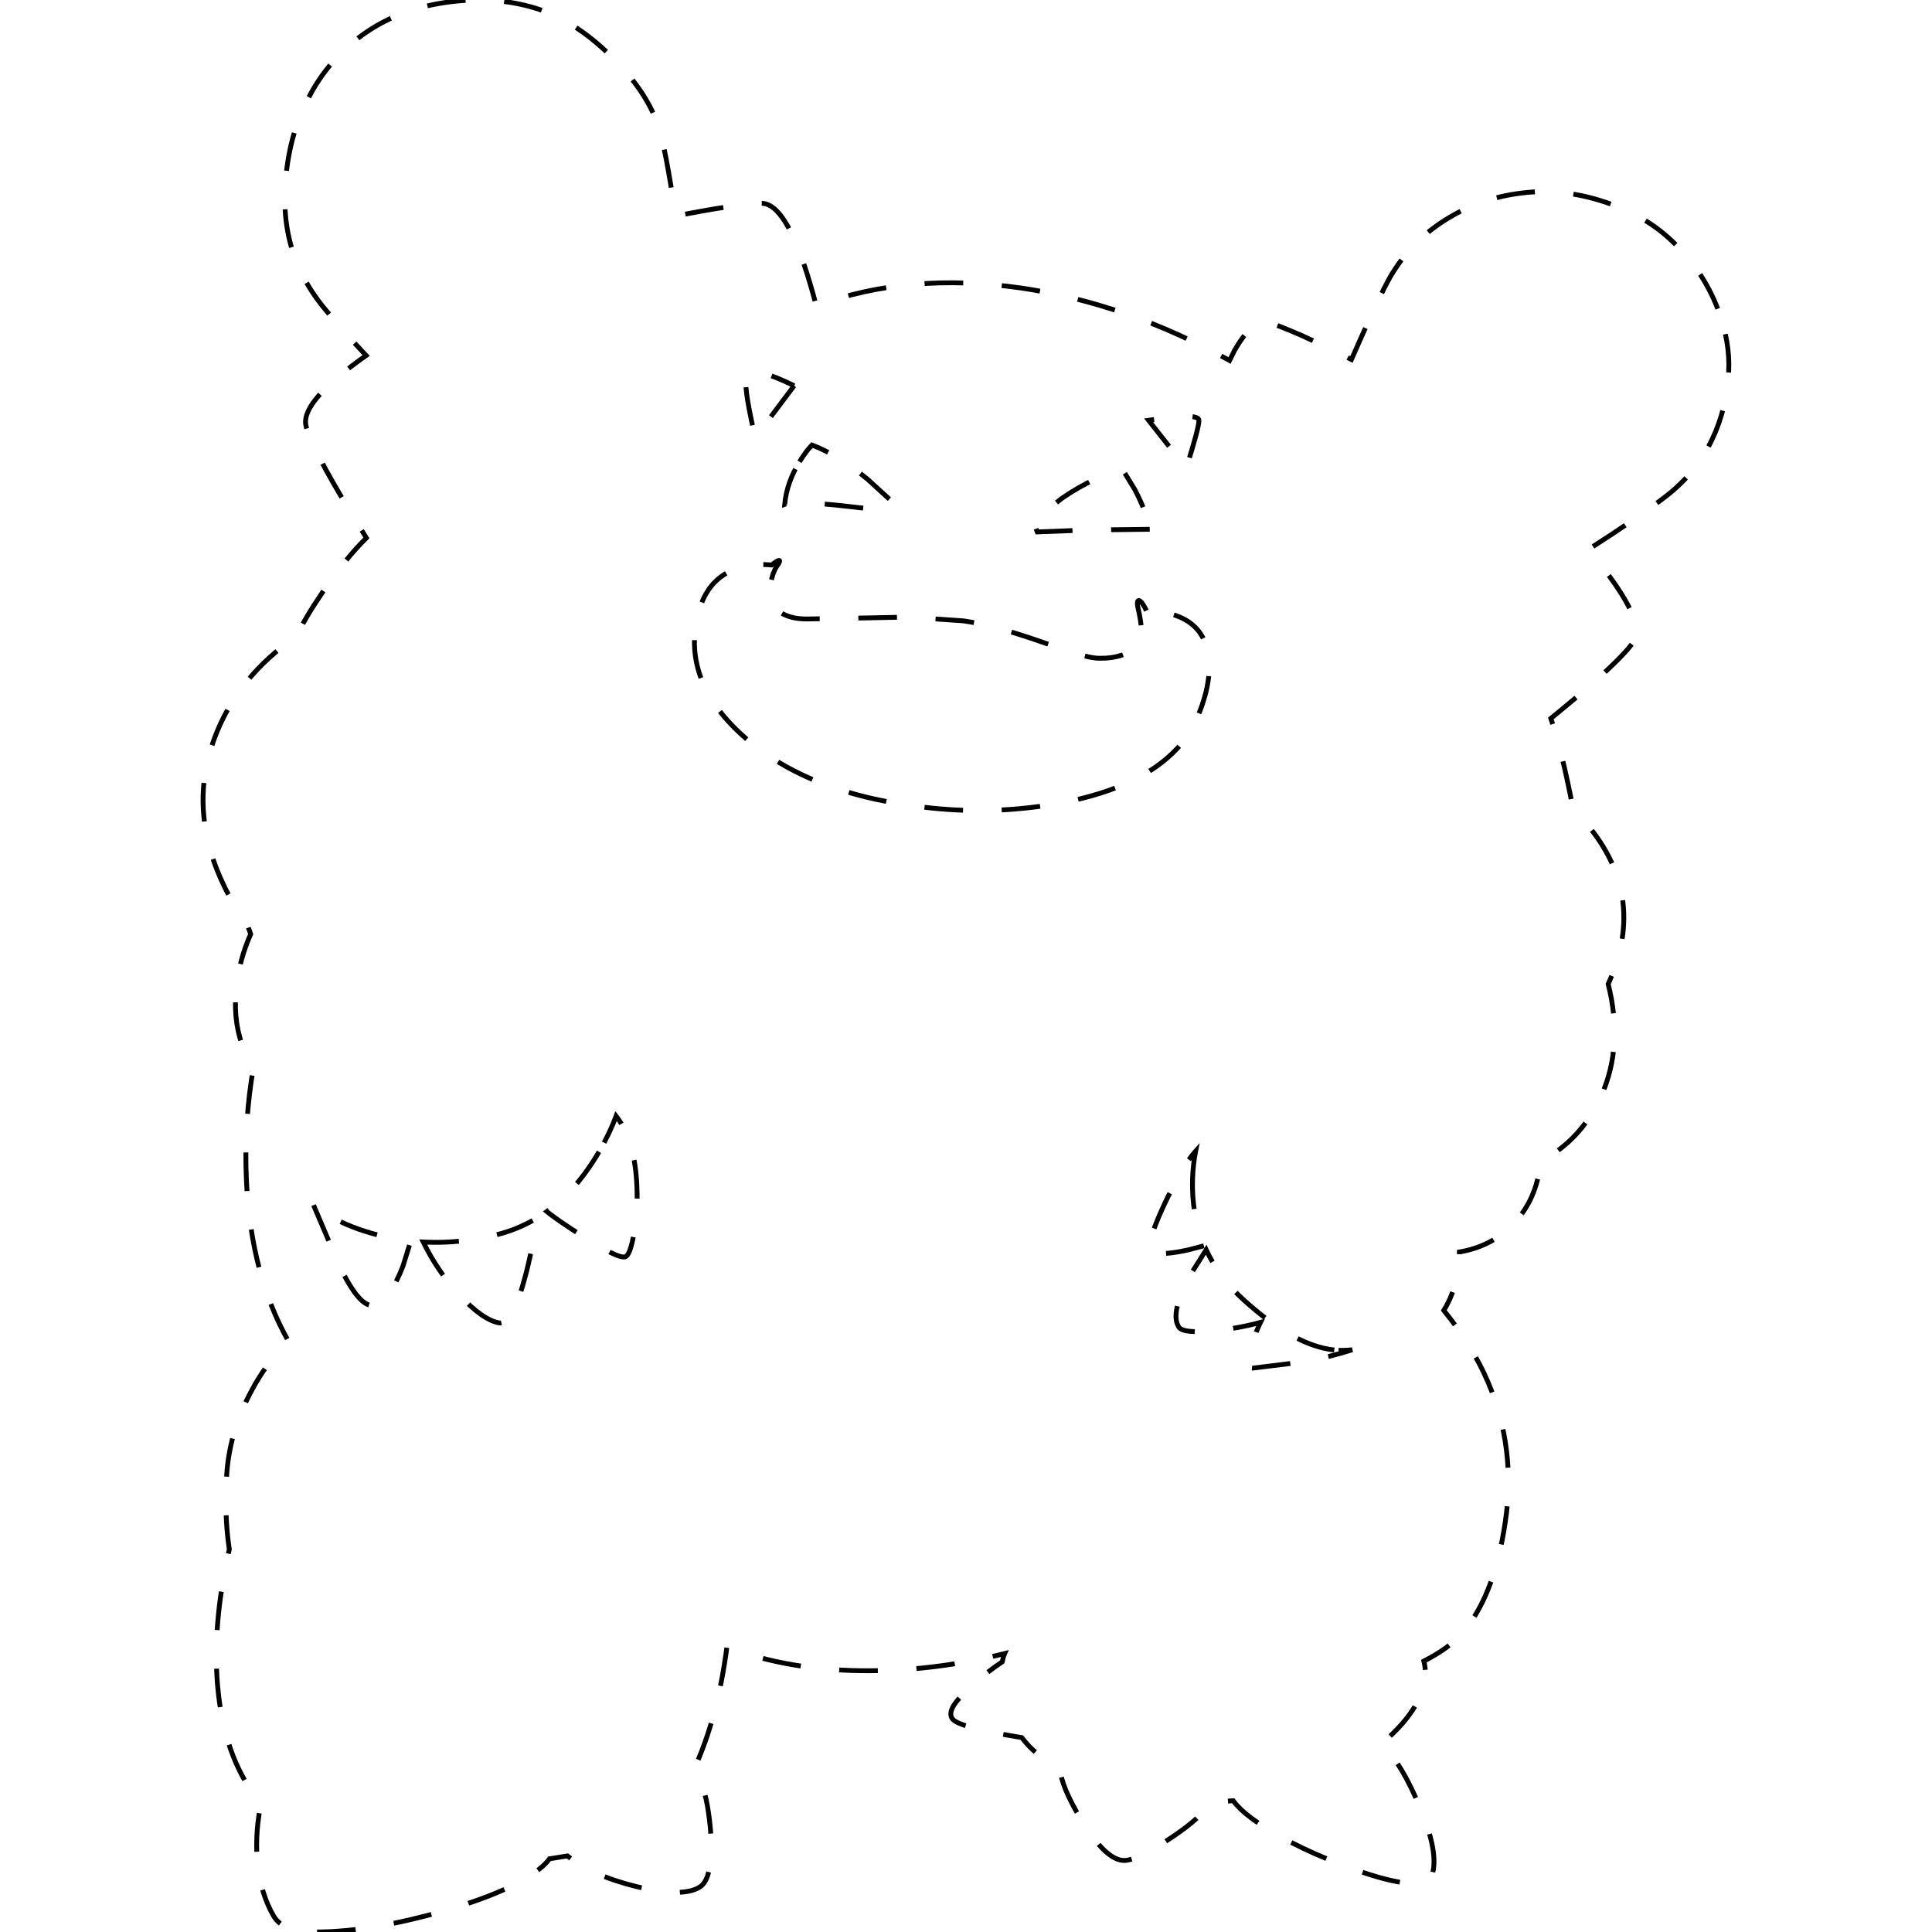
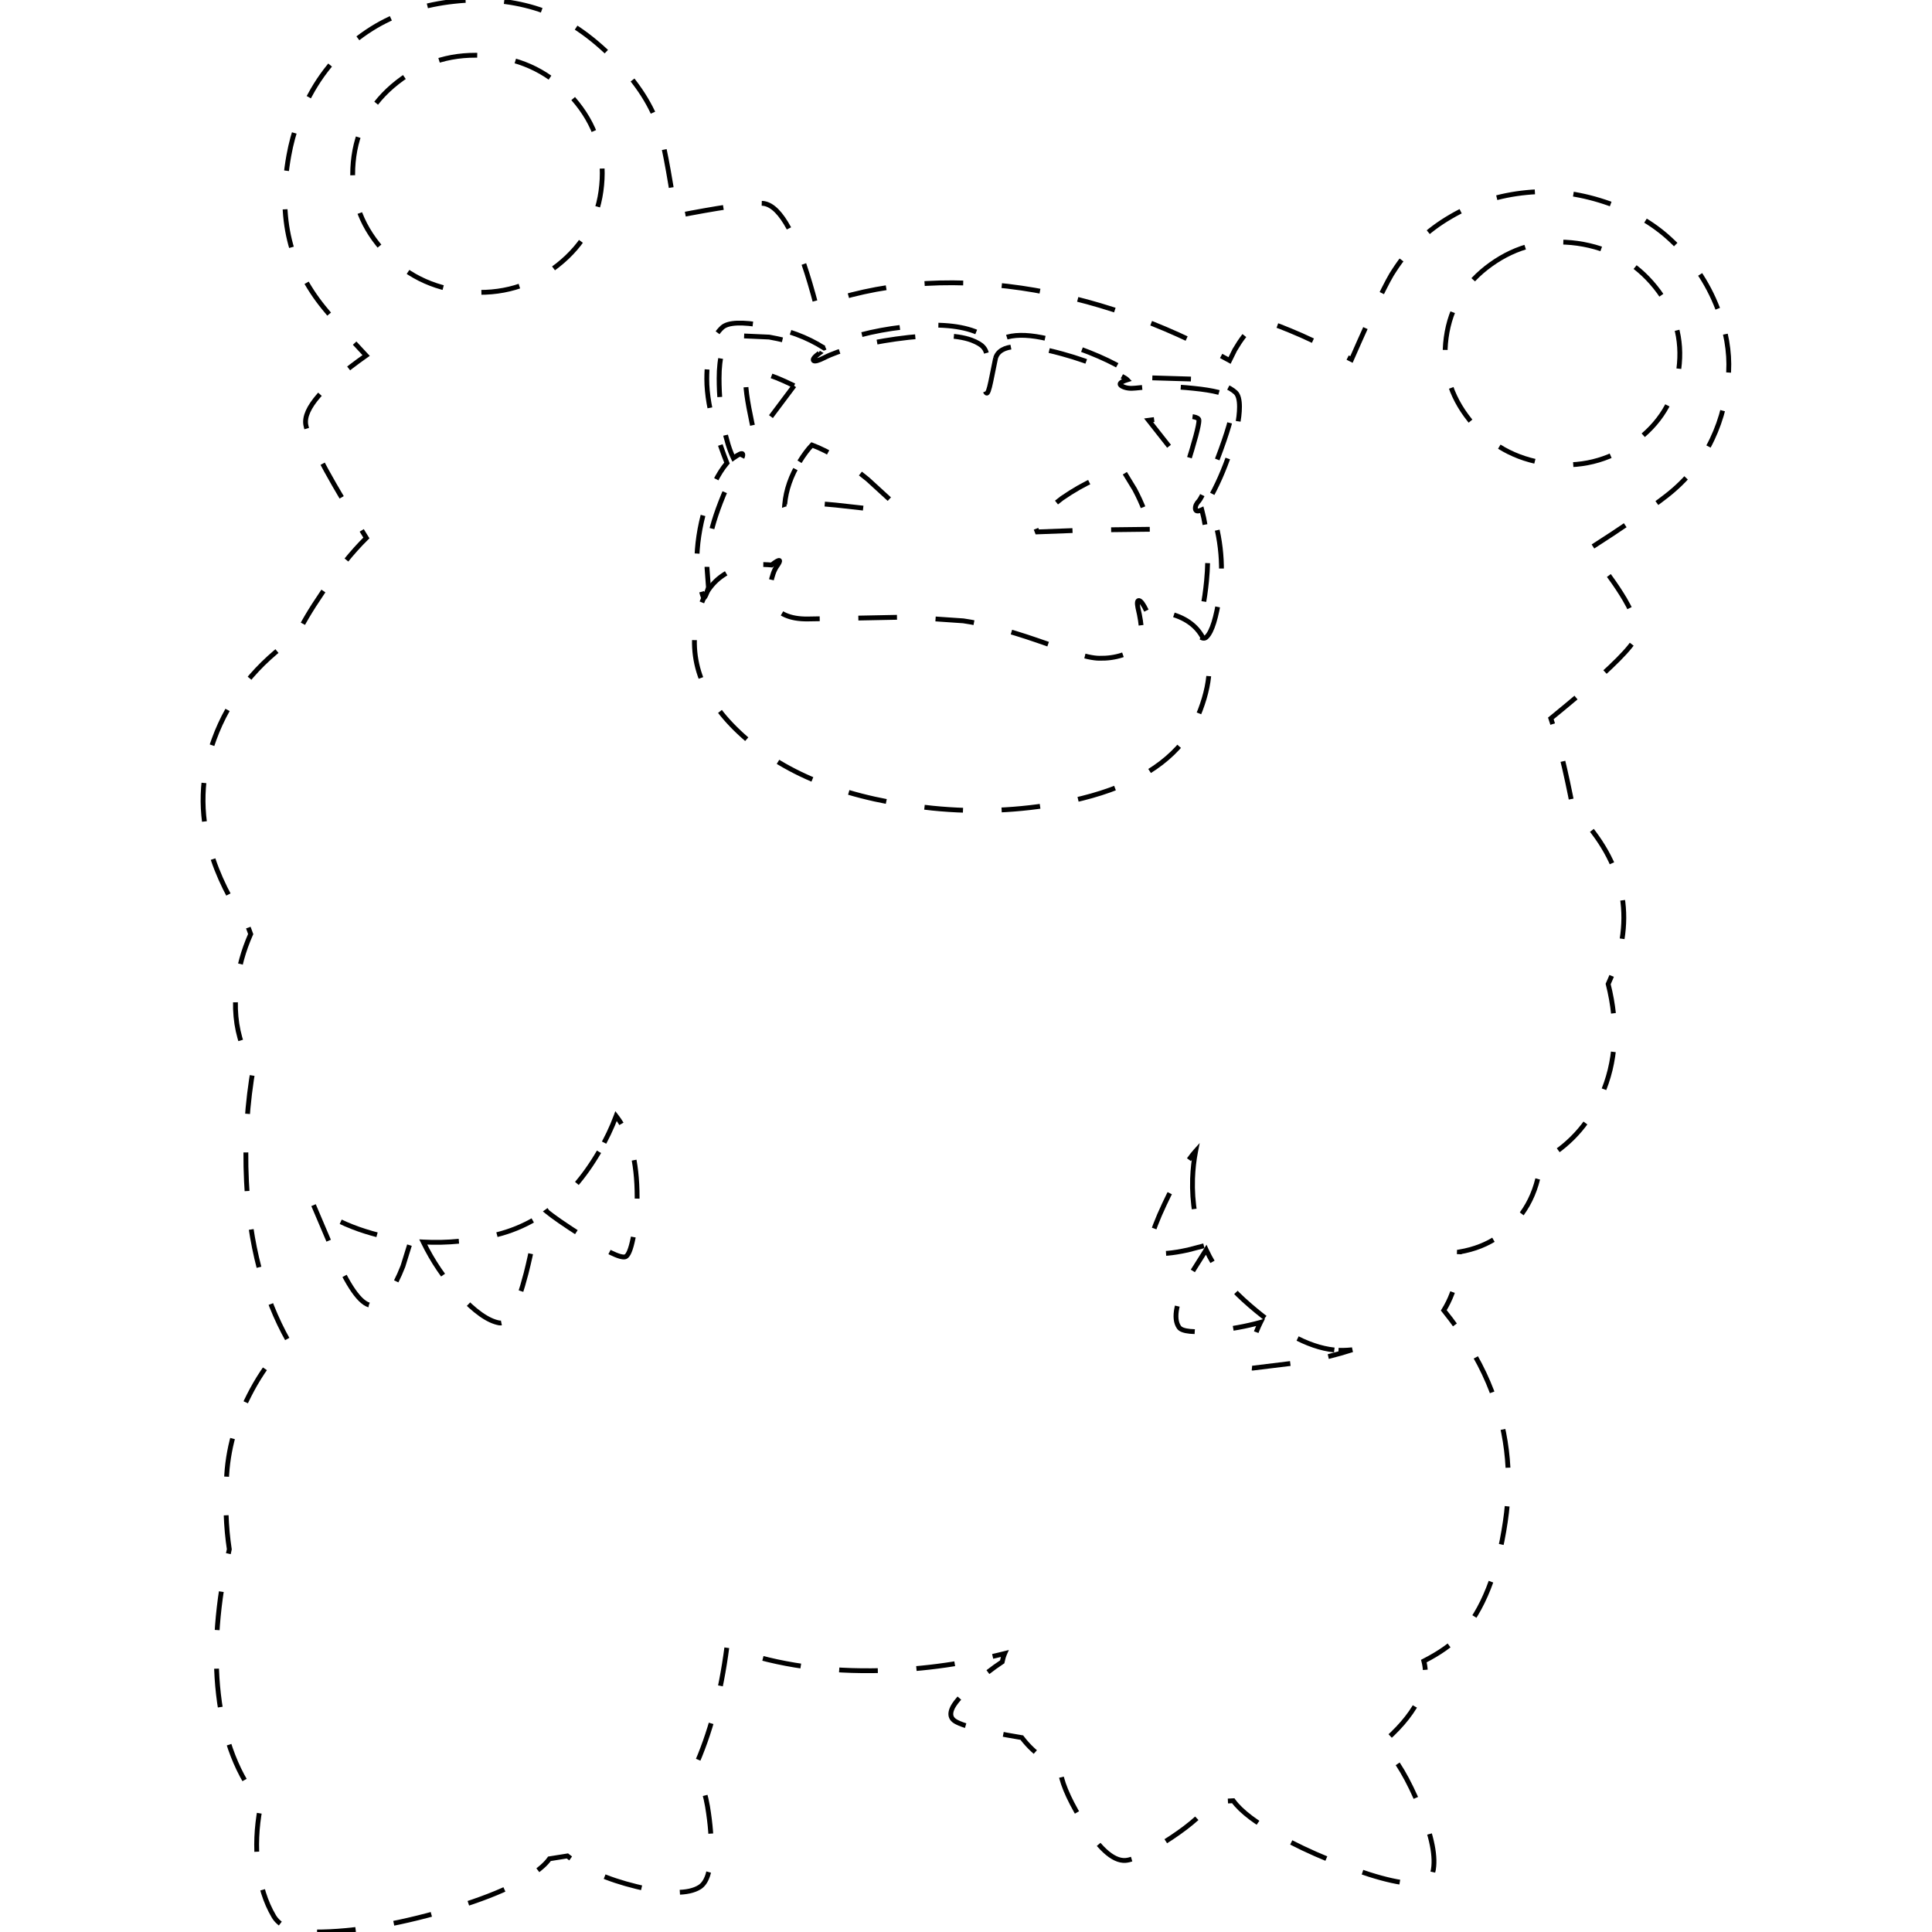
<svg xmlns="http://www.w3.org/2000/svg" stroke="black" stroke-width="0.25" stroke-dasharray="2,2" fill="none" viewBox="0 0 100 100">
-   <path class="base" d="M88.909,15.981c-0.527-1.373-1.347-2.57-2.46-3.594c-0.91-0.845-2.043-1.49-3.398-1.937 c-1.381-0.455-2.722-0.617-4.021-0.487c-1.446,0.138-2.762,0.557-3.947,1.255c-1.202,0.698-2.172,1.62-2.911,2.765 c-0.344,0.486-1.084,2.029-2.222,4.625c-0.898-0.458-1.764-0.877-2.591-1.25c-0.86-0.374-1.449-0.601-1.766-0.683 c-0.487-0.121-1.048,0.357-1.682,1.438l-0.269,0.546c-3.53-1.961-7.123-3.211-10.78-3.75c-3.885-0.562-7.422-0.253-10.613,0.918 c-0.103-0.392-0.211-0.784-0.327-1.174c-0.82-2.77-1.66-4.146-2.521-4.13c-0.797,0.016-2.275,0.235-4.43,0.658 c-0.353-2.38-0.655-3.943-0.906-4.69c-0.423-1.218-1.243-2.42-2.461-3.606c-1.267-1.243-2.578-2.067-3.935-2.474 c-1.299-0.39-2.684-0.503-4.154-0.341c-1.51,0.162-2.854,0.584-4.032,1.267c-1.381,0.812-2.477,1.917-3.289,3.313 c-0.609,1.047-1.023,2.18-1.243,3.399c-0.292,1.616-0.28,3.078,0.037,4.385c0.3,1.243,0.889,2.403,1.766,3.484 c0.554,0.69,1.291,1.521,2.197,2.483c-2.221,1.565-3.264,2.761-3.124,3.584c0.123,0.69,0.955,2.298,2.498,4.824 c0.227,0.371,0.438,0.714,0.639,1.035c-0.728,0.716-1.484,1.653-2.271,2.815c-0.646,0.95-1.089,1.704-1.333,2.268 c-2.069,1.411-3.498,3.193-4.282,5.346c-0.691,1.884-0.751,3.805-0.183,5.762c0.361,1.266,1.015,2.589,1.956,3.971 c0.039,0.114,0.081,0.228,0.125,0.342c-0.379,0.854-0.625,1.739-0.728,2.656c-0.139,1.128-0.045,2.147,0.279,3.058 c0.132,0.373,0.338,0.731,0.611,1.075c-0.351,1.965-0.479,3.97-0.38,6.014c0.153,3.217,0.874,5.969,2.164,8.255 c-0.654,0.644-1.225,1.388-1.713,2.234c-0.885,1.543-1.376,3.106-1.474,4.69c-0.088,1.413-0.043,2.7,0.134,3.861 c-0.63,2.761-0.817,5.262-0.561,7.505c0.267,2.356,1.007,4.245,2.209,5.676c-0.021,0.071-0.04,0.144-0.053,0.22 c-0.188,1.006-0.228,1.993-0.123,2.959c0.123,1.023,0.398,1.901,0.829,2.632c0.122,0.212,0.32,0.394,0.597,0.549 c0.252,0.146,0.496,0.228,0.731,0.243c1.989,0.122,4.373-0.203,7.15-0.975c2.672-0.747,4.483-1.547,5.434-2.399 c0.15-0.133,0.268-0.263,0.357-0.39l0.929-0.148c0.855,0.68,2.044,1.21,3.574,1.586c1.6,0.39,2.692,0.397,3.277,0.024 c0.357-0.228,0.552-0.808,0.584-1.742c0.033-0.698-0.029-1.511-0.183-2.437c-0.089-0.513-0.223-0.987-0.402-1.425 c-0.09-0.215-0.181-0.395-0.275-0.539c0.807-1.767,1.367-3.861,1.681-6.285c2.196,0.842,4.69,1.255,7.487,1.232 c2.279-0.015,4.576-0.312,6.891-0.889c-0.057,0.13-0.098,0.275-0.128,0.43c-0.503,0.332-1.015,0.73-1.537,1.202 c-0.618,0.56-0.975,0.979-1.072,1.255c-0.081,0.211-0.065,0.382,0.049,0.512c0.216,0.277,1.409,0.595,3.575,0.952 c0.342,0.453,0.759,0.845,1.262,1.167c0.229,0.146,0.468,0.286,0.713,0.42c0.038,0.617,0.394,1.49,1.078,2.626 c0.885,1.478,1.656,2.192,2.314,2.144c0.438-0.032,1.23-0.427,2.375-1.181c1.045-0.696,1.726-1.312,2.053-1.848l1.148-0.06 c0.202,0.279,0.502,0.569,0.903,0.871c1.195,0.886,2.782,1.706,4.765,2.461c1.997,0.764,3.382,1.067,4.152,0.914 c0.333-0.074,0.521-0.357,0.561-0.853c0.074-0.838-0.239-2.023-0.938-3.558c-0.619-1.382-1.224-2.298-1.812-2.749 c0.876-0.729,1.514-1.465,1.909-2.21c0.392-0.756,0.498-1.457,0.325-2.104c0.82-0.419,1.447-0.861,1.879-1.332 c1.17-1.267,1.95-3.227,2.339-5.883c0.375-2.534,0.078-4.938-0.889-7.212c-0.527-1.242-1.295-2.484-2.296-3.727 c0.332-0.533,0.569-1.152,0.7-1.865c0.068-0.376,0.104-0.763,0.108-1.158c0.772-0.128,1.464-0.402,2.072-0.827 c0.601-0.422,1.088-0.963,1.461-1.62c0.365-0.646,0.592-1.395,0.679-2.249c1.404-0.739,2.449-1.869,3.135-3.392 c0.771-1.732,0.889-3.659,0.354-5.78c1.429-3.139,0.969-6.009-1.391-8.607c-0.13-0.144-0.273-0.291-0.422-0.438 c-0.383-2.007-0.768-3.575-1.155-4.703c0.53-0.433,0.998-0.821,1.396-1.158c1.786-1.519,2.785-2.526,2.997-3.021 c0.162-0.39-0.025-1.048-0.561-1.974c-0.435-0.742-1.065-1.606-1.889-2.591c1.778-1.138,3.123-2.062,4.032-2.769 c1.039-0.804,1.831-1.783,2.376-2.936c0.503-1.056,0.787-2.221,0.853-3.496C89.531,18.198,89.34,17.11,88.909,15.981z" />
-   <path class="ajuda" d="M16.229,62.378l1.277,3.002c0.747,1.601,1.376,2.323,1.888,2.169c0.512-0.155,0.999-0.824,1.462-2.011 l0.404-1.304c-0.908-0.099-1.802-0.301-2.682-0.608C17.631,63.291,16.849,62.874,16.229,62.378z" />
-   <path class="ajuda" d="M31.004,59.617c-0.767,1.316-1.667,2.348-2.7,3.092c0.313,0.259,0.897,0.664,1.762,1.221 c1.284,0.829,2.051,1.203,2.302,1.121c0.146-0.048,0.281-0.373,0.402-0.974c0.13-0.618,0.199-1.316,0.208-2.096 c0-1.891-0.366-3.29-1.089-4.213C31.668,58.364,31.375,58.98,31.004,59.617z" />
-   <path class="ajuda" d="M21.907,64.286c0.486,1.001,1.097,1.903,1.837,2.702c0.812,0.885,1.51,1.381,2.095,1.486 c0.462,0.08,0.926-0.771,1.389-2.559c0.312-1.237,0.478-2.179,0.496-2.83c-0.635,0.375-1.316,0.654-2.043,0.832 C24.398,64.231,23.14,64.353,21.907,64.286z" />
-   <path class="ajuda" d="M61.727,61.006c0.017-0.492,0.07-0.967,0.16-1.425c-0.451,0.499-0.991,1.416-1.621,2.754 c-0.747,1.591-0.926,2.428-0.536,2.509c0.35,0.081,0.935,0.033,1.754-0.146l0.852-0.222C61.89,63.426,61.687,62.269,61.727,61.006z" />
-   <path class="ajuda" d="M69.062,69.875c-1.381-0.146-2.941-1.007-4.679-2.583c-0.859-0.776-1.509-1.646-1.952-2.605l-0.874,1.388 c-0.674,1.283-0.853,2.156-0.536,2.619c0.146,0.227,0.764,0.288,1.852,0.183c0.817-0.08,1.607-0.223,2.37-0.431 c-0.144,0.284-0.283,0.642-0.421,1.076c-0.283,0.86-0.275,1.291,0.024,1.291l2.583-0.317c0.95-0.172,1.804-0.384,2.563-0.632 C69.665,69.899,69.354,69.906,69.062,69.875z" />
-   <path class="ajuda" d="M41.383,23.9c0.219-0.357,0.435-0.646,0.646-0.865c0.886,0.333,1.848,0.926,2.887,1.779l1.292,1.182 l-0.316,0.438l-2.631-0.292c-1.438-0.138-2.319-0.15-2.644-0.037C40.681,25.365,40.937,24.631,41.383,23.9" />
-   <path class="ajuda" d="M59.511,27.396l-3.204,0.037l-2.619,0.098l-0.158-0.402l-0.085-0.146l1.522-1.193 c1.193-0.821,2.258-1.288,3.191-1.401l0.572,0.938C59.129,26.08,59.389,26.771,59.511,27.396" />
-   <path class="ajuda" d="M41.104,19.965l-2.011,2.68c-0.121-0.495-0.23-1.007-0.329-1.535c-0.195-1.048-0.215-1.637-0.061-1.767 C38.98,19.108,39.779,19.315,41.104,19.965" />
-   <path class="ajuda" d="M62.057,21.755c0,0.268-0.22,1.093-0.658,2.473l-1.949-2.473l1.475-0.195 C61.671,21.512,62.048,21.577,62.057,21.755" />
-   <path class="ajuda" d="M59.337,31.604c-0.153-0.32-0.277-0.492-0.375-0.517c-0.097-0.016-0.117,0.11-0.061,0.378 c0.228,0.958,0.239,1.583,0.036,1.875c-0.179,0.252-0.471,0.443-0.877,0.573c-0.357,0.113-0.743,0.167-1.157,0.158 c-0.3,0-0.763-0.098-1.389-0.292l-1.827-0.633c-1.535-0.528-2.811-0.865-3.825-1.011l-2.851-0.195l-3.057,0.061l-2.157,0.037 c-0.909,0.008-1.531-0.268-1.864-0.829c-0.122-0.203-0.138-0.536-0.049-0.999c0.081-0.406,0.187-0.702,0.317-0.889 c0.122-0.17,0.171-0.272,0.146-0.305c-0.041-0.032-0.177,0.044-0.409,0.228c-1.03-0.093-1.876,0.089-2.539,0.552 c-0.577,0.397-0.979,0.99-1.207,1.778c-0.69,2.363,0.061,4.531,2.254,6.505c2.298,2.079,5.576,3.33,9.831,3.752 c2.258,0.228,4.487,0.134,6.688-0.28c2.907-0.552,4.986-1.592,6.237-3.118c0.349-0.422,0.656-0.983,0.925-1.681 c0.309-0.812,0.464-1.567,0.464-2.266C62.577,32.632,61.489,31.673,59.337,31.604z" />
+   <path class="base" d="M88.909,15.981 c-0.527-1.373-1.347-2.57-2.46-3.594c-0.91-0.845-2.043-1.49-3.398-1.937c-1.381-0.455-2.722-0.617-4.021-0.487 c-1.445,0.138-2.762,0.557-3.946,1.255c-1.202,0.698-2.172,1.62-2.911,2.765c-0.344,0.486-1.084,2.029-2.222,4.625 c-0.898-0.458-1.765-0.877-2.591-1.25c-0.86-0.374-1.449-0.601-1.767-0.683c-0.487-0.121-1.048,0.357-1.682,1.438l-0.269,0.546 c-3.531-1.961-7.123-3.211-10.781-3.75c-3.884-0.562-7.421-0.253-10.612,0.918c-0.103-0.392-0.211-0.784-0.327-1.174 c-0.82-2.77-1.66-4.146-2.521-4.13c-0.797,0.016-2.275,0.235-4.43,0.658c-0.353-2.38-0.655-3.943-0.906-4.69 c-0.423-1.218-1.243-2.42-2.461-3.606c-1.267-1.243-2.578-2.067-3.935-2.474c-1.299-0.39-2.684-0.503-4.154-0.341 c-1.51,0.162-2.854,0.584-4.032,1.267c-1.381,0.812-2.477,1.917-3.289,3.313c-0.609,1.047-1.023,2.18-1.243,3.399 c-0.292,1.616-0.28,3.078,0.037,4.385c0.3,1.243,0.889,2.403,1.766,3.484c0.554,0.69,1.291,1.521,2.197,2.483 c-2.221,1.565-3.264,2.761-3.124,3.584c0.123,0.69,0.955,2.298,2.498,4.824c0.227,0.371,0.438,0.714,0.639,1.035 c-0.728,0.716-1.484,1.653-2.271,2.815c-0.646,0.95-1.089,1.704-1.333,2.268c-2.069,1.411-3.498,3.193-4.282,5.346 c-0.691,1.884-0.751,3.805-0.183,5.762c0.361,1.266,1.015,2.589,1.956,3.971c0.039,0.114,0.081,0.228,0.125,0.342 c-0.379,0.854-0.625,1.739-0.728,2.656c-0.139,1.128-0.045,2.146,0.279,3.059c0.132,0.373,0.338,0.73,0.611,1.074 c-0.351,1.965-0.479,3.971-0.38,6.014c0.153,3.218,0.874,5.97,2.164,8.256c-0.654,0.644-1.225,1.388-1.713,2.234 c-0.885,1.543-1.376,3.105-1.474,4.689c-0.088,1.413-0.043,2.699,0.134,3.861c-0.63,2.761-0.817,5.262-0.561,7.504 c0.267,2.356,1.007,4.246,2.209,5.677c-0.021,0.071-0.04,0.144-0.053,0.22c-0.188,1.006-0.228,1.993-0.123,2.959 c0.123,1.023,0.398,1.901,0.829,2.633c0.122,0.211,0.32,0.394,0.597,0.549c0.252,0.146,0.496,0.228,0.731,0.242 c1.989,0.123,4.373-0.203,7.15-0.975c2.672-0.747,4.483-1.547,5.434-2.398c0.15-0.134,0.268-0.264,0.357-0.391l0.929-0.148 c0.855,0.681,2.044,1.211,3.574,1.586c1.6,0.391,2.692,0.397,3.277,0.024c0.357-0.228,0.552-0.808,0.584-1.741 c0.033-0.699-0.029-1.512-0.183-2.438c-0.089-0.514-0.223-0.987-0.402-1.426c-0.09-0.215-0.181-0.395-0.275-0.539 c0.807-1.766,1.367-3.86,1.681-6.284c2.196,0.842,4.69,1.255,7.487,1.231c2.279-0.015,4.576-0.312,6.891-0.889 c-0.057,0.13-0.098,0.275-0.128,0.43c-0.503,0.332-1.015,0.73-1.537,1.203c-0.618,0.559-0.975,0.979-1.072,1.254 c-0.081,0.211-0.065,0.383,0.049,0.512c0.216,0.277,1.409,0.596,3.575,0.953c0.342,0.453,0.76,0.845,1.262,1.166 c0.229,0.146,0.469,0.287,0.714,0.42c0.038,0.617,0.394,1.49,1.077,2.627c0.886,1.478,1.656,2.191,2.314,2.144 c0.438-0.032,1.23-0.427,2.375-1.181c1.045-0.696,1.727-1.312,2.053-1.848l1.148-0.061c0.202,0.279,0.502,0.568,0.902,0.871 c1.195,0.886,2.783,1.706,4.766,2.461c1.997,0.764,3.382,1.066,4.152,0.914c0.332-0.074,0.521-0.357,0.561-0.854 c0.074-0.838-0.238-2.022-0.938-3.558c-0.619-1.382-1.225-2.298-1.812-2.749c0.876-0.729,1.514-1.465,1.909-2.21 c0.392-0.756,0.498-1.457,0.325-2.104c0.82-0.418,1.447-0.86,1.879-1.332c1.17-1.267,1.949-3.227,2.339-5.883 c0.375-2.533,0.078-4.938-0.89-7.212c-0.526-1.241-1.295-2.483-2.295-3.727c0.332-0.533,0.568-1.152,0.699-1.865 c0.068-0.376,0.104-0.763,0.108-1.158c0.772-0.128,1.464-0.401,2.071-0.827c0.602-0.422,1.089-0.963,1.461-1.619 c0.365-0.646,0.593-1.396,0.68-2.25c1.404-0.738,2.449-1.869,3.135-3.392c0.771-1.731,0.889-3.659,0.354-5.78 c1.43-3.139,0.97-6.009-1.391-8.606c-0.13-0.144-0.272-0.291-0.422-0.438c-0.383-2.007-0.768-3.575-1.154-4.703 c0.529-0.433,0.998-0.821,1.396-1.158c1.786-1.519,2.785-2.526,2.997-3.021c0.162-0.39-0.025-1.048-0.561-1.974 c-0.436-0.742-1.065-1.606-1.89-2.591c1.778-1.138,3.123-2.062,4.032-2.769c1.039-0.804,1.831-1.783,2.376-2.936 c0.503-1.056,0.787-2.221,0.853-3.496C89.531,18.198,89.34,17.11,88.909,15.981z" />
+   <path class="ajuda" d="M16.229,62.378l1.277,3.002 c0.747,1.601,1.376,2.323,1.888,2.169s0.999-0.824,1.462-2.011l0.404-1.304c-0.908-0.1-1.802-0.301-2.682-0.608 C17.631,63.291,16.849,62.874,16.229,62.378z" />
+   <path class="ajuda" d="M31.004,59.617 c-0.767,1.316-1.667,2.348-2.7,3.092c0.313,0.259,0.897,0.664,1.762,1.221c1.284,0.829,2.051,1.203,2.302,1.121 c0.146-0.048,0.281-0.373,0.402-0.974c0.13-0.618,0.199-1.316,0.208-2.097c0-1.891-0.366-3.289-1.089-4.213 C31.668,58.364,31.375,58.98,31.004,59.617z" />
+   <path class="ajuda" d="M21.907,64.286 c0.486,1.001,1.097,1.903,1.837,2.702c0.812,0.885,1.51,1.381,2.095,1.486c0.462,0.08,0.926-0.771,1.389-2.56 c0.312-1.237,0.478-2.179,0.496-2.83c-0.635,0.375-1.316,0.654-2.043,0.832C24.398,64.23,23.14,64.354,21.907,64.286z" />
+   <path class="ajuda" d="M61.727,61.006 c0.018-0.492,0.07-0.967,0.16-1.425c-0.451,0.499-0.99,1.416-1.621,2.754c-0.746,1.591-0.926,2.429-0.535,2.509 c0.35,0.081,0.935,0.033,1.754-0.146l0.852-0.222C61.891,63.426,61.688,62.27,61.727,61.006z" />
+   <path class="ajuda" d="M69.062,69.875 c-1.381-0.146-2.941-1.007-4.68-2.583c-0.859-0.776-1.509-1.646-1.951-2.604l-0.875,1.388c-0.674,1.282-0.853,2.155-0.535,2.618 c0.146,0.228,0.764,0.289,1.852,0.184c0.816-0.08,1.607-0.223,2.37-0.432c-0.144,0.285-0.283,0.643-0.421,1.076 c-0.283,0.86-0.275,1.291,0.023,1.291l2.584-0.316c0.949-0.172,1.803-0.385,2.562-0.633C69.665,69.898,69.354,69.906,69.062,69.875 z" />
+   <path class="ajuda" d="M41.383,23.9 c0.219-0.357,0.435-0.646,0.646-0.865c0.886,0.333,1.848,0.926,2.887,1.779l1.292,1.182l-0.316,0.438l-2.631-0.292 c-1.438-0.138-2.319-0.15-2.644-0.037C40.681,25.365,40.937,24.631,41.383,23.9" />
+   <path class="ajuda" d="M59.512,27.396l-3.205,0.037l-2.619,0.098 l-0.158-0.402l-0.084-0.146l1.521-1.193c1.193-0.821,2.258-1.288,3.191-1.401l0.572,0.938 C59.129,26.08,59.389,26.771,59.512,27.396" />
+   <path class="ajuda" d="M41.104,19.965l-2.011,2.68 c-0.121-0.495-0.23-1.007-0.329-1.535c-0.195-1.048-0.215-1.637-0.061-1.767C38.98,19.108,39.779,19.315,41.104,19.965" />
+   <path class="ajuda" d="M62.057,21.755c0,0.268-0.22,1.093-0.658,2.473 l-1.948-2.473l1.475-0.195C61.671,21.512,62.048,21.577,62.057,21.755" />
+   <path class="ajuda" d="M59.337,31.604 c-0.153-0.32-0.276-0.492-0.375-0.517c-0.097-0.016-0.116,0.11-0.062,0.378c0.229,0.958,0.24,1.583,0.037,1.875 c-0.18,0.252-0.472,0.443-0.877,0.573c-0.357,0.113-0.744,0.167-1.158,0.158c-0.299,0-0.762-0.098-1.389-0.292l-1.826-0.633 c-1.535-0.528-2.812-0.865-3.826-1.011l-2.851-0.195l-3.057,0.061l-2.157,0.037c-0.909,0.008-1.531-0.268-1.864-0.829 c-0.122-0.203-0.138-0.536-0.049-0.999c0.081-0.406,0.187-0.702,0.317-0.889c0.122-0.17,0.171-0.272,0.146-0.305 c-0.041-0.032-0.177,0.044-0.409,0.228c-1.03-0.093-1.876,0.089-2.539,0.552c-0.577,0.397-0.979,0.99-1.207,1.778 c-0.69,2.363,0.061,4.531,2.254,6.505c2.298,2.079,5.576,3.33,9.831,3.752c2.258,0.228,4.487,0.134,6.688-0.28 c2.907-0.552,4.986-1.592,6.237-3.118c0.349-0.422,0.655-0.983,0.925-1.681c0.309-0.812,0.464-1.567,0.464-2.266 C62.577,32.632,61.488,31.673,59.337,31.604z" />
+   <path class="ajuda" d="M77.165,13.688 c1.335-0.958,2.829-1.322,4.483-1.093c1.663,0.238,3.005,0.991,4.028,2.26c1.024,1.27,1.428,2.69,1.217,4.263 c-0.214,1.572-0.984,2.833-2.311,3.783c-1.334,0.958-2.832,1.323-4.495,1.094c-1.654-0.229-2.993-0.979-4.015-2.248 c-1.025-1.277-1.43-2.702-1.217-4.274S75.839,14.638,77.165,13.688" />
+   <path class="ajuda" d="M29.668,5.102 c1.147,1.311,1.638,2.805,1.474,4.483c-0.155,1.687-0.913,3.067-2.272,4.14c-1.368,1.081-2.939,1.539-4.716,1.376 c-1.777-0.165-3.239-0.901-4.385-2.211c-1.146-1.31-1.642-2.808-1.486-4.495c0.155-1.687,0.917-3.067,2.284-4.14 c1.368-1.073,2.94-1.527,4.717-1.363C27.06,3.055,28.522,3.792,29.668,5.102" />
+   <path class="ajuda" d="M51.53,18.54l-0.245,1.203 c-0.09,0.434-0.163,0.635-0.221,0.602c-0.141-0.081-0.141-0.605,0-1.571c0.058-0.353,0-0.623-0.172-0.811 c-0.107-0.123-0.307-0.242-0.602-0.356c-0.803-0.295-2.109-0.314-3.918-0.061c-1.663,0.237-2.899,0.561-3.709,0.97 c-0.311,0.156-0.495,0.205-0.553,0.147c-0.057-0.066,0.042-0.192,0.295-0.381c-0.565-0.343-1.429-0.622-2.592-0.835L37.86,17.36 c-0.426,0.377-0.639,1.118-0.639,2.223c0,0.901,0.082,1.749,0.246,2.542c0.131,0.647,0.295,1.176,0.492,1.585 c0.287-0.205,0.446-0.275,0.479-0.209c0.034,0.066-0.033,0.226-0.196,0.479c-0.229,0.36-0.496,0.913-0.799,1.658 c-0.401,0.975-0.647,1.789-0.737,2.444c-0.083,0.549-0.119,0.987-0.111,1.314l0.074,1.007l-0.11,0.344 c-0.058,0.147-0.106,0.208-0.148,0.184c-0.064-0.155-0.135-0.425-0.209-0.81c-0.089-0.426-0.134-0.758-0.134-0.995 c0-0.91,0.139-1.843,0.417-2.801c0.295-1.024,0.676-1.81,1.142-2.358c-0.221-0.565-0.413-1.114-0.577-1.646 c-0.312-1.023-0.467-1.924-0.467-2.702c0-1.302,0.27-2.194,0.81-2.677c0.304-0.262,1.02-0.291,2.15-0.086 c1.204,0.213,2.24,0.598,3.108,1.155c1.162-0.541,2.521-0.9,4.077-1.081c1.589-0.188,2.83-0.115,3.723,0.221 c0.344,0.123,0.651,0.373,0.919,0.749c0.623-0.704,1.925-0.725,3.907-0.061c1.563,0.524,2.742,1.089,3.536,1.695l3.317,0.099 c0.902,0.156,1.512,0.385,1.831,0.688c0.131,0.13,0.195,0.376,0.195,0.736c0,0.605-0.163,1.388-0.492,2.346 c-0.311,0.925-0.683,1.765-1.116,2.518c0.622,1.621,0.814,3.255,0.577,4.901c-0.172,1.154-0.394,1.867-0.664,2.137 c-0.105,0.115-0.24,0.098-0.404-0.049c-0.165-0.147-0.188-0.348-0.073-0.602c0.204-0.425,0.359-1.167,0.465-2.223 c0.133-1.368,0.051-2.6-0.245-3.697c-0.212,0.099-0.323,0.078-0.331-0.061c-0.009-0.131,0.053-0.266,0.185-0.405 c0.146-0.172,0.466-0.896,0.959-2.174c0.522-1.375,0.784-2.28,0.784-2.714c0-0.221-0.037-0.368-0.109-0.442 c-0.222-0.221-0.856-0.385-1.905-0.491c-1.056-0.115-2.058-0.119-3.01-0.013c-0.284,0.033-0.519,0-0.698-0.098 c-0.197-0.106-0.106-0.217,0.27-0.332c-0.099-0.106-0.476-0.295-1.131-0.564c-0.736-0.312-1.478-0.57-2.223-0.774 C52.898,17.737,51.745,17.811,51.53,18.54" />
</svg>
